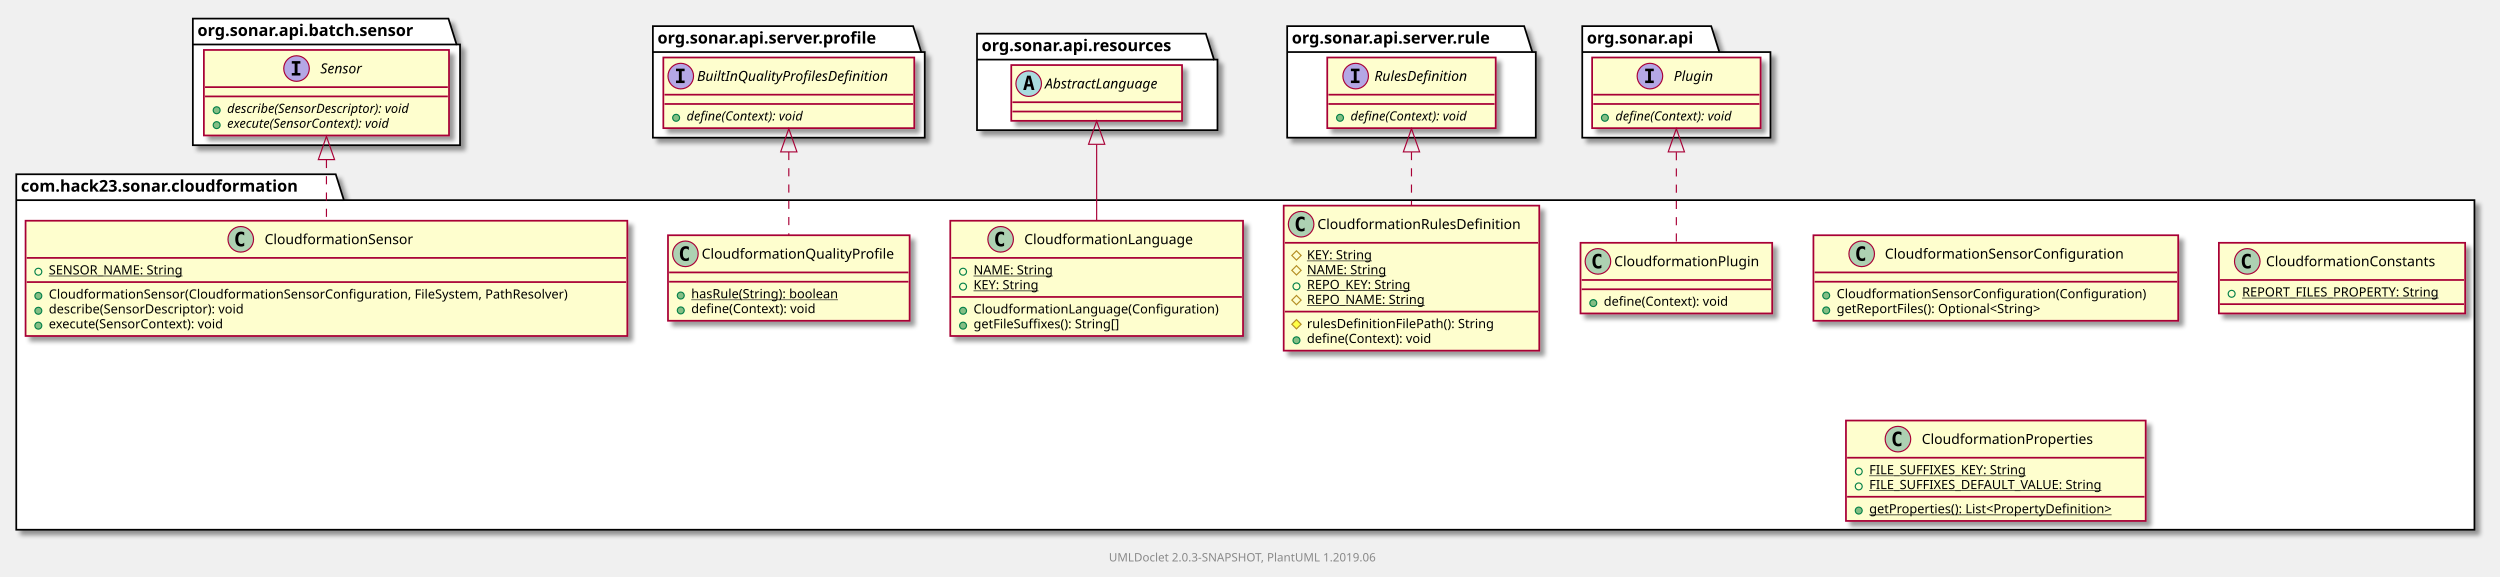
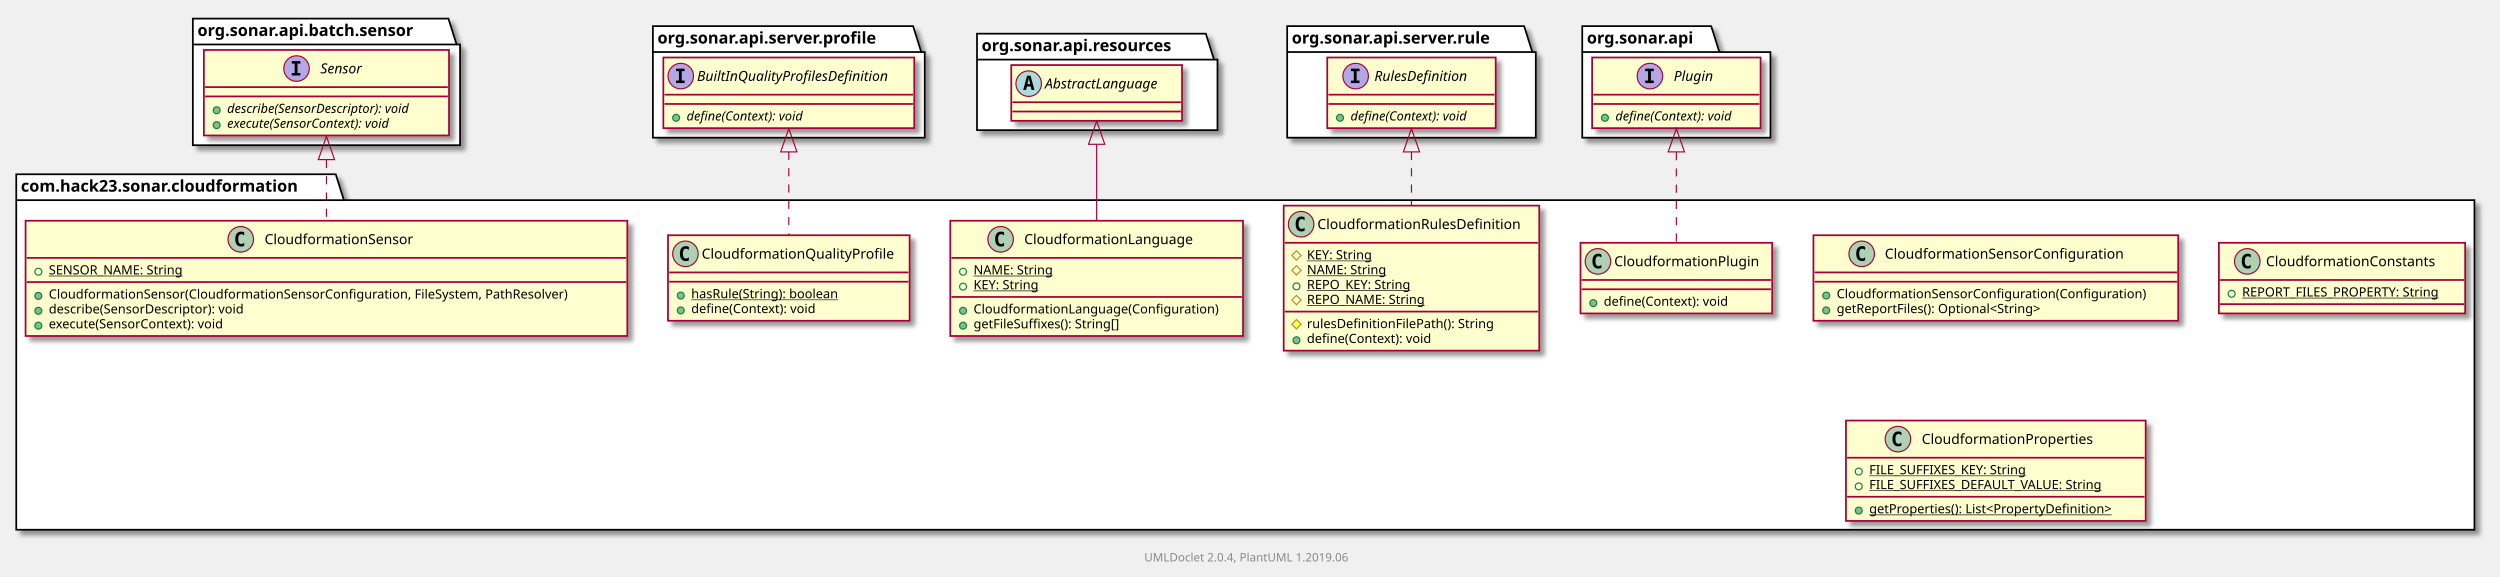
<svg xmlns="http://www.w3.org/2000/svg" xmlns:xlink="http://www.w3.org/1999/xlink" contentScriptType="application/ecmascript" contentStyleType="text/css" height="496px" preserveAspectRatio="none" style="width:2152px;height:496px;" version="1.1" viewBox="0 0 2152 496" width="2152px" zoomAndPan="magnify">
  <defs>
-     <filter height="300%" id="fdnaz8s92waup" width="300%" x="-1" y="-1">
+     <filter height="300%" id="f12rkx4tqc4fkb" width="300%" x="-1" y="-1">
      <feGaussianBlur result="blurOut" stdDeviation="2.0" />
      <feColorMatrix in="blurOut" result="blurOut2" type="matrix" values="0 0 0 0 0 0 0 0 0 0 0 0 0 0 0 0 0 0 .4 0" />
      <feOffset dx="4.0" dy="4.0" in="blurOut2" result="blurOut3" />
      <feBlend in="SourceGraphic" in2="blurOut3" mode="normal" />
    </filter>
  </defs>
  <g>
-     <polygon fill="#FFFFFF" filter="url(#fdnaz8s92waup)" points="14,150,289,150,296,172.297,2130,172.297,2130,456,14,456,14,150" style="stroke: #000000; stroke-width: 1.5;" />
+     <polygon fill="#FFFFFF" filter="url(#f12rkx4tqc4fkb)" points="14,150,289,150,296,172.297,2130,172.297,2130,456,14,456,14,150" style="stroke: #000000; stroke-width: 1.5;" />
    <line style="stroke: #000000; stroke-width: 1.5;" x1="14" x2="296" y1="172.297" y2="172.297" />
    <text fill="#000000" font-family="sans-serif" font-size="14" font-weight="bold" lengthAdjust="spacingAndGlyphs" textLength="269" x="18" y="164.995">com.hack23.sonar.cloudformation</text>
-     <polygon fill="#FFFFFF" filter="url(#fdnaz8s92waup)" points="166,16,386,16,393,38.297,396,38.297,396,125,166,125,166,16" style="stroke: #000000; stroke-width: 1.5;" />
+     <polygon fill="#FFFFFF" filter="url(#f12rkx4tqc4fkb)" points="166,16,386,16,393,38.297,396,38.297,396,125,166,125,166,16" style="stroke: #000000; stroke-width: 1.5;" />
    <line style="stroke: #000000; stroke-width: 1.5;" x1="166" x2="393" y1="38.297" y2="38.297" />
    <text fill="#000000" font-family="sans-serif" font-size="14" font-weight="bold" lengthAdjust="spacingAndGlyphs" textLength="214" x="170" y="30.995">org.sonar.api.batch.sensor</text>
-     <polygon fill="#FFFFFF" filter="url(#fdnaz8s92waup)" points="562,22.5,786,22.5,793,44.797,796,44.797,796,118.5,562,118.5,562,22.5" style="stroke: #000000; stroke-width: 1.5;" />
+     <polygon fill="#FFFFFF" filter="url(#f12rkx4tqc4fkb)" points="562,22.5,786,22.5,793,44.797,796,44.797,796,118.5,562,118.5,562,22.5" style="stroke: #000000; stroke-width: 1.5;" />
    <line style="stroke: #000000; stroke-width: 1.5;" x1="562" x2="793" y1="44.797" y2="44.797" />
    <text fill="#000000" font-family="sans-serif" font-size="14" font-weight="bold" lengthAdjust="spacingAndGlyphs" textLength="218" x="566" y="37.495">org.sonar.api.server.profile</text>
-     <polygon fill="#FFFFFF" filter="url(#fdnaz8s92waup)" points="841,29,1038,29,1045,51.297,1048,51.297,1048,112,841,112,841,29" style="stroke: #000000; stroke-width: 1.5;" />
+     <polygon fill="#FFFFFF" filter="url(#f12rkx4tqc4fkb)" points="841,29,1038,29,1045,51.297,1048,51.297,1048,112,841,112,841,29" style="stroke: #000000; stroke-width: 1.5;" />
    <line style="stroke: #000000; stroke-width: 1.5;" x1="841" x2="1045" y1="51.297" y2="51.297" />
    <text fill="#000000" font-family="sans-serif" font-size="14" font-weight="bold" lengthAdjust="spacingAndGlyphs" textLength="191" x="845" y="43.995">org.sonar.api.resources</text>
-     <polygon fill="#FFFFFF" filter="url(#fdnaz8s92waup)" points="1108,22.5,1312,22.5,1319,44.797,1322,44.797,1322,118.5,1108,118.5,1108,22.5" style="stroke: #000000; stroke-width: 1.5;" />
+     <polygon fill="#FFFFFF" filter="url(#f12rkx4tqc4fkb)" points="1108,22.5,1312,22.5,1319,44.797,1322,44.797,1322,118.5,1108,118.5,1108,22.5" style="stroke: #000000; stroke-width: 1.5;" />
    <line style="stroke: #000000; stroke-width: 1.5;" x1="1108" x2="1319" y1="44.797" y2="44.797" />
    <text fill="#000000" font-family="sans-serif" font-size="14" font-weight="bold" lengthAdjust="spacingAndGlyphs" textLength="198" x="1112" y="37.495">org.sonar.api.server.rule</text>
-     <polygon fill="#FFFFFF" filter="url(#fdnaz8s92waup)" points="1362,22.5,1473,22.5,1480,44.797,1524,44.797,1524,118.5,1362,118.5,1362,22.5" style="stroke: #000000; stroke-width: 1.5;" />
+     <polygon fill="#FFFFFF" filter="url(#f12rkx4tqc4fkb)" points="1362,22.5,1473,22.5,1480,44.797,1524,44.797,1524,118.5,1362,118.5,1362,22.5" style="stroke: #000000; stroke-width: 1.5;" />
    <line style="stroke: #000000; stroke-width: 1.5;" x1="1362" x2="1480" y1="44.797" y2="44.797" />
    <text fill="#000000" font-family="sans-serif" font-size="14" font-weight="bold" lengthAdjust="spacingAndGlyphs" textLength="105" x="1366" y="37.495">org.sonar.api</text>
    <a href="CloudformationSensor.html" target="_top" xlink:actuate="onRequest" xlink:show="new" xlink:title="CloudformationSensor.html" xlink:type="simple">
-       <rect fill="#FEFECE" filter="url(#fdnaz8s92waup)" height="99.219" id="com.hack23.sonar.cloudformation.CloudformationSensor" style="stroke: #A80036; stroke-width: 1.5;" width="518" x="22" y="190" />
+       <rect fill="#FEFECE" filter="url(#f12rkx4tqc4fkb)" height="99.219" id="com.hack23.sonar.cloudformation.CloudformationSensor" style="stroke: #A80036; stroke-width: 1.5;" width="518" x="22" y="190" />
      <ellipse cx="207.25" cy="206" fill="#ADD1B2" rx="11" ry="11" style="stroke: #A80036; stroke-width: 1.0;" />
      <path d="M210.219,211.641 Q209.641,211.938 209,212.078 Q208.359,212.234 207.656,212.234 Q205.156,212.234 203.828,210.594 Q202.516,208.938 202.516,205.812 Q202.516,202.688 203.828,201.031 Q205.156,199.375 207.656,199.375 Q208.359,199.375 209,199.531 Q209.656,199.688 210.219,199.984 L210.219,202.703 Q209.594,202.125 209,201.859 Q208.406,201.578 207.781,201.578 Q206.438,201.578 205.75,202.656 Q205.062,203.719 205.062,205.812 Q205.062,207.906 205.75,208.984 Q206.438,210.047 207.781,210.047 Q208.406,210.047 209,209.781 Q209.594,209.5 210.219,208.922 L210.219,211.641 Z " />
      <text fill="#000000" font-family="sans-serif" font-size="12" lengthAdjust="spacingAndGlyphs" textLength="139" x="227.75" y="210.154">CloudformationSensor</text>
      <line style="stroke: #A80036; stroke-width: 1.5;" x1="23" x2="539" y1="222" y2="222" />
      <ellipse cx="33" cy="233.902" fill="none" rx="3" ry="3" style="stroke: #038048; stroke-width: 1.0;" />
      <text fill="#000000" font-family="sans-serif" font-size="11" lengthAdjust="spacingAndGlyphs" text-decoration="underline" textLength="126" x="42" y="236.21">SENSOR_NAME: String</text>
      <line style="stroke: #A80036; stroke-width: 1.5;" x1="23" x2="539" y1="242.805" y2="242.805" />
      <ellipse cx="33" cy="254.707" fill="#84BE84" rx="3" ry="3" style="stroke: #038048; stroke-width: 1.0;" />
      <text fill="#000000" font-family="sans-serif" font-size="11" lengthAdjust="spacingAndGlyphs" textLength="492" x="42" y="257.015">CloudformationSensor(CloudformationSensorConfiguration, FileSystem, PathResolver)</text>
      <ellipse cx="33" cy="267.512" fill="#84BE84" rx="3" ry="3" style="stroke: #038048; stroke-width: 1.0;" />
      <text fill="#000000" font-family="sans-serif" font-size="11" lengthAdjust="spacingAndGlyphs" textLength="188" x="42" y="269.82">describe(SensorDescriptor): void</text>
      <ellipse cx="33" cy="280.316" fill="#84BE84" rx="3" ry="3" style="stroke: #038048; stroke-width: 1.0;" />
      <text fill="#000000" font-family="sans-serif" font-size="11" lengthAdjust="spacingAndGlyphs" textLength="167" x="42" y="282.625">execute(SensorContext): void</text>
    </a>
    <a href="CloudformationQualityProfile.html" target="_top" xlink:actuate="onRequest" xlink:show="new" xlink:title="CloudformationQualityProfile.html" xlink:type="simple">
-       <rect fill="#FEFECE" filter="url(#fdnaz8s92waup)" height="73.609" id="com.hack23.sonar.cloudformation.CloudformationQualityProfile" style="stroke: #A80036; stroke-width: 1.5;" width="208" x="575" y="202.5" />
+       <rect fill="#FEFECE" filter="url(#f12rkx4tqc4fkb)" height="73.609" id="com.hack23.sonar.cloudformation.CloudformationQualityProfile" style="stroke: #A80036; stroke-width: 1.5;" width="208" x="575" y="202.5" />
      <ellipse cx="590" cy="218.5" fill="#ADD1B2" rx="11" ry="11" style="stroke: #A80036; stroke-width: 1.0;" />
      <path d="M592.969,224.141 Q592.391,224.438 591.75,224.578 Q591.109,224.734 590.406,224.734 Q587.906,224.734 586.578,223.094 Q585.266,221.438 585.266,218.312 Q585.266,215.188 586.578,213.531 Q587.906,211.875 590.406,211.875 Q591.109,211.875 591.75,212.031 Q592.406,212.188 592.969,212.484 L592.969,215.203 Q592.344,214.625 591.75,214.359 Q591.156,214.078 590.531,214.078 Q589.188,214.078 588.5,215.156 Q587.812,216.219 587.812,218.312 Q587.812,220.406 588.5,221.484 Q589.188,222.547 590.531,222.547 Q591.156,222.547 591.75,222.281 Q592.344,222 592.969,221.422 L592.969,224.141 Z " />
      <text fill="#000000" font-family="sans-serif" font-size="12" lengthAdjust="spacingAndGlyphs" textLength="176" x="604" y="222.654">CloudformationQualityProfile</text>
      <line style="stroke: #A80036; stroke-width: 1.5;" x1="576" x2="782" y1="234.5" y2="234.5" />
      <line style="stroke: #A80036; stroke-width: 1.5;" x1="576" x2="782" y1="242.5" y2="242.5" />
      <ellipse cx="586" cy="254.402" fill="#84BE84" rx="3" ry="3" style="stroke: #038048; stroke-width: 1.0;" />
      <text fill="#000000" font-family="sans-serif" font-size="11" lengthAdjust="spacingAndGlyphs" text-decoration="underline" textLength="140" x="595" y="256.71">hasRule(String): boolean</text>
      <ellipse cx="586" cy="267.207" fill="#84BE84" rx="3" ry="3" style="stroke: #038048; stroke-width: 1.0;" />
      <text fill="#000000" font-family="sans-serif" font-size="11" lengthAdjust="spacingAndGlyphs" textLength="117" x="595" y="269.515">define(Context): void</text>
    </a>
    <a href="CloudformationLanguage.html" target="_top" xlink:actuate="onRequest" xlink:show="new" xlink:title="CloudformationLanguage.html" xlink:type="simple">
-       <rect fill="#FEFECE" filter="url(#fdnaz8s92waup)" height="99.219" id="com.hack23.sonar.cloudformation.CloudformationLanguage" style="stroke: #A80036; stroke-width: 1.5;" width="252" x="818" y="190" />
+       <rect fill="#FEFECE" filter="url(#f12rkx4tqc4fkb)" height="99.219" id="com.hack23.sonar.cloudformation.CloudformationLanguage" style="stroke: #A80036; stroke-width: 1.5;" width="252" x="818" y="190" />
      <ellipse cx="861.35" cy="206" fill="#ADD1B2" rx="11" ry="11" style="stroke: #A80036; stroke-width: 1.0;" />
      <path d="M864.319,211.641 Q863.741,211.938 863.1,212.078 Q862.459,212.234 861.756,212.234 Q859.256,212.234 857.928,210.594 Q856.616,208.938 856.616,205.812 Q856.616,202.688 857.928,201.031 Q859.256,199.375 861.756,199.375 Q862.459,199.375 863.1,199.531 Q863.756,199.688 864.319,199.984 L864.319,202.703 Q863.694,202.125 863.1,201.859 Q862.506,201.578 861.881,201.578 Q860.538,201.578 859.85,202.656 Q859.163,203.719 859.163,205.812 Q859.163,207.906 859.85,208.984 Q860.538,210.047 861.881,210.047 Q862.506,210.047 863.1,209.781 Q863.694,209.5 864.319,208.922 L864.319,211.641 Z " />
      <text fill="#000000" font-family="sans-serif" font-size="12" lengthAdjust="spacingAndGlyphs" textLength="157" x="881.65" y="210.154">CloudformationLanguage</text>
      <line style="stroke: #A80036; stroke-width: 1.5;" x1="819" x2="1069" y1="222" y2="222" />
      <ellipse cx="829" cy="233.902" fill="none" rx="3" ry="3" style="stroke: #038048; stroke-width: 1.0;" />
      <text fill="#000000" font-family="sans-serif" font-size="11" lengthAdjust="spacingAndGlyphs" text-decoration="underline" textLength="73" x="838" y="236.21">NAME: String</text>
      <ellipse cx="829" cy="246.707" fill="none" rx="3" ry="3" style="stroke: #038048; stroke-width: 1.0;" />
      <text fill="#000000" font-family="sans-serif" font-size="11" lengthAdjust="spacingAndGlyphs" text-decoration="underline" textLength="63" x="838" y="249.015">KEY: String</text>
      <line style="stroke: #A80036; stroke-width: 1.5;" x1="819" x2="1069" y1="255.609" y2="255.609" />
      <ellipse cx="829" cy="267.512" fill="#84BE84" rx="3" ry="3" style="stroke: #038048; stroke-width: 1.0;" />
      <text fill="#000000" font-family="sans-serif" font-size="11" lengthAdjust="spacingAndGlyphs" textLength="226" x="838" y="269.82">CloudformationLanguage(Configuration)</text>
      <ellipse cx="829" cy="280.316" fill="#84BE84" rx="3" ry="3" style="stroke: #038048; stroke-width: 1.0;" />
      <text fill="#000000" font-family="sans-serif" font-size="11" lengthAdjust="spacingAndGlyphs" textLength="141" x="838" y="282.625">getFileSuffixes(): String[]</text>
    </a>
    <a href="CloudformationSensorConfiguration.html" target="_top" xlink:actuate="onRequest" xlink:show="new" xlink:title="CloudformationSensorConfiguration.html" xlink:type="simple">
-       <rect fill="#FEFECE" filter="url(#fdnaz8s92waup)" height="73.609" id="com.hack23.sonar.cloudformation.CloudformationSensorConfiguration" style="stroke: #A80036; stroke-width: 1.5;" width="314" x="1561" y="202.5" />
+       <rect fill="#FEFECE" filter="url(#f12rkx4tqc4fkb)" height="73.609" id="com.hack23.sonar.cloudformation.CloudformationSensorConfiguration" style="stroke: #A80036; stroke-width: 1.5;" width="314" x="1561" y="202.5" />
      <ellipse cx="1602.55" cy="218.5" fill="#ADD1B2" rx="11" ry="11" style="stroke: #A80036; stroke-width: 1.0;" />
      <path d="M1605.519,224.141 Q1604.941,224.438 1604.3,224.578 Q1603.659,224.734 1602.956,224.734 Q1600.456,224.734 1599.128,223.094 Q1597.816,221.438 1597.816,218.312 Q1597.816,215.188 1599.128,213.531 Q1600.456,211.875 1602.956,211.875 Q1603.659,211.875 1604.3,212.031 Q1604.956,212.188 1605.519,212.484 L1605.519,215.203 Q1604.894,214.625 1604.3,214.359 Q1603.706,214.078 1603.081,214.078 Q1601.737,214.078 1601.05,215.156 Q1600.362,216.219 1600.362,218.312 Q1600.362,220.406 1601.05,221.484 Q1601.737,222.547 1603.081,222.547 Q1603.706,222.547 1604.3,222.281 Q1604.894,222 1605.519,221.422 L1605.519,224.141 Z " />
      <text fill="#000000" font-family="sans-serif" font-size="12" lengthAdjust="spacingAndGlyphs" textLength="223" x="1622.45" y="222.654">CloudformationSensorConfiguration</text>
      <line style="stroke: #A80036; stroke-width: 1.5;" x1="1562" x2="1874" y1="234.5" y2="234.5" />
      <line style="stroke: #A80036; stroke-width: 1.5;" x1="1562" x2="1874" y1="242.5" y2="242.5" />
      <ellipse cx="1572" cy="254.402" fill="#84BE84" rx="3" ry="3" style="stroke: #038048; stroke-width: 1.0;" />
      <text fill="#000000" font-family="sans-serif" font-size="11" lengthAdjust="spacingAndGlyphs" textLength="288" x="1581" y="256.71">CloudformationSensorConfiguration(Configuration)</text>
      <ellipse cx="1572" cy="267.207" fill="#84BE84" rx="3" ry="3" style="stroke: #038048; stroke-width: 1.0;" />
      <text fill="#000000" font-family="sans-serif" font-size="11" lengthAdjust="spacingAndGlyphs" textLength="196" x="1581" y="269.515">getReportFiles(): Optional&lt;String&gt;</text>
    </a>
    <a href="CloudformationConstants.html" target="_top" xlink:actuate="onRequest" xlink:show="new" xlink:title="CloudformationConstants.html" xlink:type="simple">
-       <rect fill="#FEFECE" filter="url(#fdnaz8s92waup)" height="60.805" id="com.hack23.sonar.cloudformation.CloudformationConstants" style="stroke: #A80036; stroke-width: 1.5;" width="212" x="1910" y="209" />
+       <rect fill="#FEFECE" filter="url(#f12rkx4tqc4fkb)" height="60.805" id="com.hack23.sonar.cloudformation.CloudformationConstants" style="stroke: #A80036; stroke-width: 1.5;" width="212" x="1910" y="209" />
      <ellipse cx="1934.45" cy="225" fill="#ADD1B2" rx="11" ry="11" style="stroke: #A80036; stroke-width: 1.0;" />
      <path d="M1937.419,230.641 Q1936.841,230.938 1936.2,231.078 Q1935.559,231.234 1934.856,231.234 Q1932.356,231.234 1931.028,229.594 Q1929.716,227.938 1929.716,224.812 Q1929.716,221.688 1931.028,220.031 Q1932.356,218.375 1934.856,218.375 Q1935.559,218.375 1936.2,218.531 Q1936.856,218.688 1937.419,218.984 L1937.419,221.703 Q1936.794,221.125 1936.2,220.859 Q1935.606,220.578 1934.981,220.578 Q1933.638,220.578 1932.95,221.656 Q1932.263,222.719 1932.263,224.812 Q1932.263,226.906 1932.95,227.984 Q1933.638,229.047 1934.981,229.047 Q1935.606,229.047 1936.2,228.781 Q1936.794,228.5 1937.419,227.922 L1937.419,230.641 Z " />
      <text fill="#000000" font-family="sans-serif" font-size="12" lengthAdjust="spacingAndGlyphs" textLength="159" x="1950.55" y="229.154">CloudformationConstants</text>
      <line style="stroke: #A80036; stroke-width: 1.5;" x1="1911" x2="2121" y1="241" y2="241" />
      <ellipse cx="1921" cy="252.902" fill="none" rx="3" ry="3" style="stroke: #038048; stroke-width: 1.0;" />
      <text fill="#000000" font-family="sans-serif" font-size="11" lengthAdjust="spacingAndGlyphs" text-decoration="underline" textLength="186" x="1930" y="255.21">REPORT_FILES_PROPERTY: String</text>
      <line style="stroke: #A80036; stroke-width: 1.5;" x1="1911" x2="2121" y1="261.805" y2="261.805" />
    </a>
    <a href="CloudformationRulesDefinition.html" target="_top" xlink:actuate="onRequest" xlink:show="new" xlink:title="CloudformationRulesDefinition.html" xlink:type="simple">
-       <rect fill="#FEFECE" filter="url(#fdnaz8s92waup)" height="124.828" id="com.hack23.sonar.cloudformation.CloudformationRulesDefinition" style="stroke: #A80036; stroke-width: 1.5;" width="220" x="1105" y="177" />
+       <rect fill="#FEFECE" filter="url(#f12rkx4tqc4fkb)" height="124.828" id="com.hack23.sonar.cloudformation.CloudformationRulesDefinition" style="stroke: #A80036; stroke-width: 1.5;" width="220" x="1105" y="177" />
      <ellipse cx="1120" cy="193" fill="#ADD1B2" rx="11" ry="11" style="stroke: #A80036; stroke-width: 1.0;" />
      <path d="M1122.969,198.641 Q1122.391,198.938 1121.75,199.078 Q1121.109,199.234 1120.406,199.234 Q1117.906,199.234 1116.578,197.594 Q1115.266,195.938 1115.266,192.812 Q1115.266,189.688 1116.578,188.031 Q1117.906,186.375 1120.406,186.375 Q1121.109,186.375 1121.75,186.531 Q1122.406,186.688 1122.969,186.984 L1122.969,189.703 Q1122.344,189.125 1121.75,188.859 Q1121.156,188.578 1120.531,188.578 Q1119.188,188.578 1118.5,189.656 Q1117.812,190.719 1117.812,192.812 Q1117.812,194.906 1118.5,195.984 Q1119.188,197.047 1120.531,197.047 Q1121.156,197.047 1121.75,196.781 Q1122.344,196.5 1122.969,195.922 L1122.969,198.641 Z " />
      <text fill="#000000" font-family="sans-serif" font-size="12" lengthAdjust="spacingAndGlyphs" textLength="188" x="1134" y="197.154">CloudformationRulesDefinition</text>
      <line style="stroke: #A80036; stroke-width: 1.5;" x1="1106" x2="1324" y1="209" y2="209" />
      <polygon fill="none" points="1116,215.902,1120,219.902,1116,223.902,1112,219.902" style="stroke: #B38D22; stroke-width: 1.0;" />
      <text fill="#000000" font-family="sans-serif" font-size="11" lengthAdjust="spacingAndGlyphs" text-decoration="underline" textLength="63" x="1125" y="223.21">KEY: String</text>
      <polygon fill="none" points="1116,228.707,1120,232.707,1116,236.707,1112,232.707" style="stroke: #B38D22; stroke-width: 1.0;" />
      <text fill="#000000" font-family="sans-serif" font-size="11" lengthAdjust="spacingAndGlyphs" text-decoration="underline" textLength="73" x="1125" y="236.015">NAME: String</text>
      <ellipse cx="1116" cy="246.512" fill="none" rx="3" ry="3" style="stroke: #038048; stroke-width: 1.0;" />
      <text fill="#000000" font-family="sans-serif" font-size="11" lengthAdjust="spacingAndGlyphs" text-decoration="underline" textLength="99" x="1125" y="248.82">REPO_KEY: String</text>
      <polygon fill="none" points="1116,254.316,1120,258.316,1116,262.316,1112,258.316" style="stroke: #B38D22; stroke-width: 1.0;" />
      <text fill="#000000" font-family="sans-serif" font-size="11" lengthAdjust="spacingAndGlyphs" text-decoration="underline" textLength="109" x="1125" y="261.625">REPO_NAME: String</text>
      <line style="stroke: #A80036; stroke-width: 1.5;" x1="1106" x2="1324" y1="268.219" y2="268.219" />
      <polygon fill="#FFFF44" points="1116,275.121,1120,279.121,1116,283.121,1112,279.121" style="stroke: #B38D22; stroke-width: 1.0;" />
      <text fill="#000000" font-family="sans-serif" font-size="11" lengthAdjust="spacingAndGlyphs" textLength="176" x="1125" y="282.429">rulesDefinitionFilePath(): String</text>
      <ellipse cx="1116" cy="292.926" fill="#84BE84" rx="3" ry="3" style="stroke: #038048; stroke-width: 1.0;" />
      <text fill="#000000" font-family="sans-serif" font-size="11" lengthAdjust="spacingAndGlyphs" textLength="117" x="1125" y="295.234">define(Context): void</text>
    </a>
    <a href="CloudformationPlugin.html" target="_top" xlink:actuate="onRequest" xlink:show="new" xlink:title="CloudformationPlugin.html" xlink:type="simple">
-       <rect fill="#FEFECE" filter="url(#fdnaz8s92waup)" height="60.805" id="com.hack23.sonar.cloudformation.CloudformationPlugin" style="stroke: #A80036; stroke-width: 1.5;" width="165" x="1360.5" y="209" />
+       <rect fill="#FEFECE" filter="url(#f12rkx4tqc4fkb)" height="60.805" id="com.hack23.sonar.cloudformation.CloudformationPlugin" style="stroke: #A80036; stroke-width: 1.5;" width="165" x="1360.5" y="209" />
      <ellipse cx="1375.5" cy="225" fill="#ADD1B2" rx="11" ry="11" style="stroke: #A80036; stroke-width: 1.0;" />
      <path d="M1378.469,230.641 Q1377.891,230.938 1377.25,231.078 Q1376.609,231.234 1375.906,231.234 Q1373.406,231.234 1372.078,229.594 Q1370.766,227.938 1370.766,224.812 Q1370.766,221.688 1372.078,220.031 Q1373.406,218.375 1375.906,218.375 Q1376.609,218.375 1377.25,218.531 Q1377.906,218.688 1378.469,218.984 L1378.469,221.703 Q1377.844,221.125 1377.25,220.859 Q1376.656,220.578 1376.031,220.578 Q1374.688,220.578 1374,221.656 Q1373.312,222.719 1373.312,224.812 Q1373.312,226.906 1374,227.984 Q1374.688,229.047 1376.031,229.047 Q1376.656,229.047 1377.25,228.781 Q1377.844,228.5 1378.469,227.922 L1378.469,230.641 Z " />
      <text fill="#000000" font-family="sans-serif" font-size="12" lengthAdjust="spacingAndGlyphs" textLength="133" x="1389.5" y="229.154">CloudformationPlugin</text>
      <line style="stroke: #A80036; stroke-width: 1.5;" x1="1361.5" x2="1524.5" y1="241" y2="241" />
      <line style="stroke: #A80036; stroke-width: 1.5;" x1="1361.5" x2="1524.5" y1="249" y2="249" />
      <ellipse cx="1371.5" cy="260.902" fill="#84BE84" rx="3" ry="3" style="stroke: #038048; stroke-width: 1.0;" />
      <text fill="#000000" font-family="sans-serif" font-size="11" lengthAdjust="spacingAndGlyphs" textLength="117" x="1380.5" y="263.21">define(Context): void</text>
    </a>
    <a href="CloudformationProperties.html" target="_top" xlink:actuate="onRequest" xlink:show="new" xlink:title="CloudformationProperties.html" xlink:type="simple">
-       <rect fill="#FEFECE" filter="url(#fdnaz8s92waup)" height="86.414" id="com.hack23.sonar.cloudformation.CloudformationProperties" style="stroke: #A80036; stroke-width: 1.5;" width="258" x="1589" y="362" />
+       <rect fill="#FEFECE" filter="url(#f12rkx4tqc4fkb)" height="86.414" id="com.hack23.sonar.cloudformation.CloudformationProperties" style="stroke: #A80036; stroke-width: 1.5;" width="258" x="1589" y="362" />
      <ellipse cx="1633.75" cy="378" fill="#ADD1B2" rx="11" ry="11" style="stroke: #A80036; stroke-width: 1.0;" />
      <path d="M1636.719,383.641 Q1636.141,383.938 1635.5,384.078 Q1634.859,384.234 1634.156,384.234 Q1631.656,384.234 1630.328,382.594 Q1629.016,380.938 1629.016,377.812 Q1629.016,374.688 1630.328,373.031 Q1631.656,371.375 1634.156,371.375 Q1634.859,371.375 1635.5,371.531 Q1636.156,371.688 1636.719,371.984 L1636.719,374.703 Q1636.094,374.125 1635.5,373.859 Q1634.906,373.578 1634.281,373.578 Q1632.938,373.578 1632.25,374.656 Q1631.562,375.719 1631.562,377.812 Q1631.562,379.906 1632.25,380.984 Q1632.938,382.047 1634.281,382.047 Q1634.906,382.047 1635.5,381.781 Q1636.094,381.5 1636.719,380.922 L1636.719,383.641 Z " />
      <text fill="#000000" font-family="sans-serif" font-size="12" lengthAdjust="spacingAndGlyphs" textLength="160" x="1654.25" y="382.154">CloudformationProperties</text>
      <line style="stroke: #A80036; stroke-width: 1.5;" x1="1590" x2="1846" y1="394" y2="394" />
      <ellipse cx="1600" cy="405.902" fill="none" rx="3" ry="3" style="stroke: #038048; stroke-width: 1.0;" />
      <text fill="#000000" font-family="sans-serif" font-size="11" lengthAdjust="spacingAndGlyphs" text-decoration="underline" textLength="150" x="1609" y="408.21">FILE_SUFFIXES_KEY: String</text>
      <ellipse cx="1600" cy="418.707" fill="none" rx="3" ry="3" style="stroke: #038048; stroke-width: 1.0;" />
      <text fill="#000000" font-family="sans-serif" font-size="11" lengthAdjust="spacingAndGlyphs" text-decoration="underline" textLength="219" x="1609" y="421.015">FILE_SUFFIXES_DEFAULT_VALUE: String</text>
      <line style="stroke: #A80036; stroke-width: 1.5;" x1="1590" x2="1846" y1="427.609" y2="427.609" />
      <ellipse cx="1600" cy="439.512" fill="#84BE84" rx="3" ry="3" style="stroke: #038048; stroke-width: 1.0;" />
      <text fill="#000000" font-family="sans-serif" font-size="11" lengthAdjust="spacingAndGlyphs" text-decoration="underline" textLength="232" x="1609" y="441.82">getProperties(): List&lt;PropertyDefinition&gt;</text>
    </a>
-     <rect fill="#FEFECE" filter="url(#fdnaz8s92waup)" height="73.609" id="org.sonar.api.batch.sensor.Sensor" style="stroke: #A80036; stroke-width: 1.5;" width="211" x="175.5" y="43" />
+     <rect fill="#FEFECE" filter="url(#f12rkx4tqc4fkb)" height="73.609" id="org.sonar.api.batch.sensor.Sensor" style="stroke: #A80036; stroke-width: 1.5;" width="211" x="175.5" y="43" />
    <ellipse cx="255.25" cy="59" fill="#B4A7E5" rx="11" ry="11" style="stroke: #A80036; stroke-width: 1.0;" />
    <path d="M251.172,54.766 L251.172,52.609 L258.562,52.609 L258.562,54.766 L256.094,54.766 L256.094,62.844 L258.562,62.844 L258.562,65 L251.172,65 L251.172,62.844 L253.641,62.844 L253.641,54.766 L251.172,54.766 Z " />
    <text fill="#000000" font-family="sans-serif" font-size="12" font-style="italic" lengthAdjust="spacingAndGlyphs" textLength="43" x="275.75" y="63.154">Sensor</text>
    <line style="stroke: #A80036; stroke-width: 1.5;" x1="176.5" x2="385.5" y1="75" y2="75" />
    <line style="stroke: #A80036; stroke-width: 1.5;" x1="176.5" x2="385.5" y1="83" y2="83" />
    <ellipse cx="186.5" cy="94.902" fill="#84BE84" rx="3" ry="3" style="stroke: #038048; stroke-width: 1.0;" />
    <text fill="#000000" font-family="sans-serif" font-size="11" font-style="italic" lengthAdjust="spacingAndGlyphs" textLength="185" x="195.5" y="97.21">describe(SensorDescriptor): void</text>
    <ellipse cx="186.5" cy="107.707" fill="#84BE84" rx="3" ry="3" style="stroke: #038048; stroke-width: 1.0;" />
    <text fill="#000000" font-family="sans-serif" font-size="11" font-style="italic" lengthAdjust="spacingAndGlyphs" textLength="168" x="195.5" y="110.015">execute(SensorContext): void</text>
-     <rect fill="#FEFECE" filter="url(#fdnaz8s92waup)" height="60.805" id="org.sonar.api.server.profile.BuiltInQualityProfilesDefinition" style="stroke: #A80036; stroke-width: 1.5;" width="216" x="571" y="49.5" />
+     <rect fill="#FEFECE" filter="url(#f12rkx4tqc4fkb)" height="60.805" id="org.sonar.api.server.profile.BuiltInQualityProfilesDefinition" style="stroke: #A80036; stroke-width: 1.5;" width="216" x="571" y="49.5" />
    <ellipse cx="586" cy="65.5" fill="#B4A7E5" rx="11" ry="11" style="stroke: #A80036; stroke-width: 1.0;" />
    <path d="M581.922,61.266 L581.922,59.109 L589.312,59.109 L589.312,61.266 L586.844,61.266 L586.844,69.344 L589.312,69.344 L589.312,71.5 L581.922,71.5 L581.922,69.344 L584.391,69.344 L584.391,61.266 L581.922,61.266 Z " />
    <text fill="#000000" font-family="sans-serif" font-size="12" font-style="italic" lengthAdjust="spacingAndGlyphs" textLength="184" x="600" y="69.654">BuiltInQualityProfilesDefinition</text>
    <line style="stroke: #A80036; stroke-width: 1.5;" x1="572" x2="786" y1="81.5" y2="81.5" />
    <line style="stroke: #A80036; stroke-width: 1.5;" x1="572" x2="786" y1="89.5" y2="89.5" />
    <ellipse cx="582" cy="101.402" fill="#84BE84" rx="3" ry="3" style="stroke: #038048; stroke-width: 1.0;" />
    <text fill="#000000" font-family="sans-serif" font-size="11" font-style="italic" lengthAdjust="spacingAndGlyphs" textLength="119" x="591" y="103.71">define(Context): void</text>
-     <rect fill="#FEFECE" filter="url(#fdnaz8s92waup)" height="48" id="org.sonar.api.resources.AbstractLanguage" style="stroke: #A80036; stroke-width: 1.5;" width="147" x="870.5" y="56" />
+     <rect fill="#FEFECE" filter="url(#f12rkx4tqc4fkb)" height="48" id="org.sonar.api.resources.AbstractLanguage" style="stroke: #A80036; stroke-width: 1.5;" width="147" x="870.5" y="56" />
    <ellipse cx="885.5" cy="72" fill="#A9DCDF" rx="11" ry="11" style="stroke: #A80036; stroke-width: 1.0;" />
    <path d="M885.609,67.344 L884.453,72.422 L886.781,72.422 L885.609,67.344 Z M884.125,65.109 L887.109,65.109 L890.469,77.5 L888.016,77.5 L887.25,74.438 L883.969,74.438 L883.219,77.5 L880.781,77.5 L884.125,65.109 Z " />
    <text fill="#000000" font-family="sans-serif" font-size="12" font-style="italic" lengthAdjust="spacingAndGlyphs" textLength="115" x="899.5" y="76.154">AbstractLanguage</text>
    <line style="stroke: #A80036; stroke-width: 1.5;" x1="871.5" x2="1016.5" y1="88" y2="88" />
    <line style="stroke: #A80036; stroke-width: 1.5;" x1="871.5" x2="1016.5" y1="96" y2="96" />
-     <rect fill="#FEFECE" filter="url(#fdnaz8s92waup)" height="60.805" id="org.sonar.api.server.rule.RulesDefinition" style="stroke: #A80036; stroke-width: 1.5;" width="145" x="1142.5" y="49.5" />
+     <rect fill="#FEFECE" filter="url(#f12rkx4tqc4fkb)" height="60.805" id="org.sonar.api.server.rule.RulesDefinition" style="stroke: #A80036; stroke-width: 1.5;" width="145" x="1142.5" y="49.5" />
    <ellipse cx="1166.95" cy="65.5" fill="#B4A7E5" rx="11" ry="11" style="stroke: #A80036; stroke-width: 1.0;" />
    <path d="M1162.872,61.266 L1162.872,59.109 L1170.263,59.109 L1170.263,61.266 L1167.794,61.266 L1167.794,69.344 L1170.263,69.344 L1170.263,71.5 L1162.872,71.5 L1162.872,69.344 L1165.341,69.344 L1165.341,61.266 L1162.872,61.266 Z " />
    <text fill="#000000" font-family="sans-serif" font-size="12" font-style="italic" lengthAdjust="spacingAndGlyphs" textLength="92" x="1183.05" y="69.654">RulesDefinition</text>
    <line style="stroke: #A80036; stroke-width: 1.5;" x1="1143.5" x2="1286.5" y1="81.5" y2="81.5" />
    <line style="stroke: #A80036; stroke-width: 1.5;" x1="1143.5" x2="1286.5" y1="89.5" y2="89.5" />
    <ellipse cx="1153.5" cy="101.402" fill="#84BE84" rx="3" ry="3" style="stroke: #038048; stroke-width: 1.0;" />
    <text fill="#000000" font-family="sans-serif" font-size="11" font-style="italic" lengthAdjust="spacingAndGlyphs" textLength="119" x="1162.5" y="103.71">define(Context): void</text>
-     <rect fill="#FEFECE" filter="url(#fdnaz8s92waup)" height="60.805" id="org.sonar.api.Plugin" style="stroke: #A80036; stroke-width: 1.5;" width="145" x="1370.5" y="49.5" />
+     <rect fill="#FEFECE" filter="url(#f12rkx4tqc4fkb)" height="60.805" id="org.sonar.api.Plugin" style="stroke: #A80036; stroke-width: 1.5;" width="145" x="1370.5" y="49.5" />
    <ellipse cx="1420.25" cy="65.5" fill="#B4A7E5" rx="11" ry="11" style="stroke: #A80036; stroke-width: 1.0;" />
    <path d="M1416.172,61.266 L1416.172,59.109 L1423.562,59.109 L1423.562,61.266 L1421.094,61.266 L1421.094,69.344 L1423.562,69.344 L1423.562,71.5 L1416.172,71.5 L1416.172,69.344 L1418.641,69.344 L1418.641,61.266 L1416.172,61.266 Z " />
    <text fill="#000000" font-family="sans-serif" font-size="12" font-style="italic" lengthAdjust="spacingAndGlyphs" textLength="37" x="1440.75" y="69.654">Plugin</text>
    <line style="stroke: #A80036; stroke-width: 1.5;" x1="1371.5" x2="1514.5" y1="81.5" y2="81.5" />
    <line style="stroke: #A80036; stroke-width: 1.5;" x1="1371.5" x2="1514.5" y1="89.5" y2="89.5" />
    <ellipse cx="1381.5" cy="101.402" fill="#84BE84" rx="3" ry="3" style="stroke: #038048; stroke-width: 1.0;" />
    <text fill="#000000" font-family="sans-serif" font-size="11" font-style="italic" lengthAdjust="spacingAndGlyphs" textLength="119" x="1390.5" y="103.71">define(Context): void</text>
    <path d="M281,137.673 C281,154.796 281,173.394 281,189.953 " fill="none" id="org.sonar.api.batch.sensor.Sensor-com.hack23.sonar.cloudformation.CloudformationSensor" style="stroke: #A80036; stroke-width: 1.0; stroke-dasharray: 7.0,7.0;" />
    <polygon fill="none" points="274,137.396,281,117.396,288,137.396,274,137.396" style="stroke: #A80036; stroke-width: 1.0;" />
    <path d="M679,130.767 C679,154.023 679,181.085 679,202.394 " fill="none" id="org.sonar.api.server.profile.BuiltInQualityProfilesDefinition-com.hack23.sonar.cloudformation.CloudformationQualityProfile" style="stroke: #A80036; stroke-width: 1.0; stroke-dasharray: 7.0,7.0;" />
    <polygon fill="none" points="672,130.753,679,110.753,686,130.753,672,130.753" style="stroke: #A80036; stroke-width: 1.0;" />
    <path d="M944,124.458 C944,144.802 944,168.984 944,189.914 " fill="none" id="org.sonar.api.resources.AbstractLanguage-com.hack23.sonar.cloudformation.CloudformationLanguage" style="stroke: #A80036; stroke-width: 1.0;" />
    <polygon fill="none" points="937,124.225,944,104.225,951,124.225,937,124.225" style="stroke: #A80036; stroke-width: 1.0;" />
    <path d="M1215,130.826 C1215,145.448 1215,161.57 1215,176.819 " fill="none" id="org.sonar.api.server.rule.RulesDefinition-com.hack23.sonar.cloudformation.CloudformationRulesDefinition" style="stroke: #A80036; stroke-width: 1.0; stroke-dasharray: 7.0,7.0;" />
    <polygon fill="none" points="1208,130.753,1215,110.753,1222,130.753,1208,130.753" style="stroke: #A80036; stroke-width: 1.0;" />
    <path d="M1443,130.929 C1443,156.568 1443,186.799 1443,208.841 " fill="none" id="org.sonar.api.Plugin-com.hack23.sonar.cloudformation.CloudformationPlugin" style="stroke: #A80036; stroke-width: 1.0; stroke-dasharray: 7.0,7.0;" />
    <polygon fill="none" points="1436,130.753,1443,110.753,1450,130.753,1436,130.753" style="stroke: #A80036; stroke-width: 1.0;" />
-     <text fill="#888888" font-family="sans-serif" font-size="10" lengthAdjust="spacingAndGlyphs" textLength="247" x="954.5" y="483.282">UMLDoclet 2.0.3-SNAPSHOT, PlantUML 1.2019.06</text>
+     <text fill="#888888" font-family="sans-serif" font-size="10" lengthAdjust="spacingAndGlyphs" textLength="186" x="985" y="483.282">UMLDoclet 2.0.4, PlantUML 1.2019.06</text>
  </g>
</svg>
